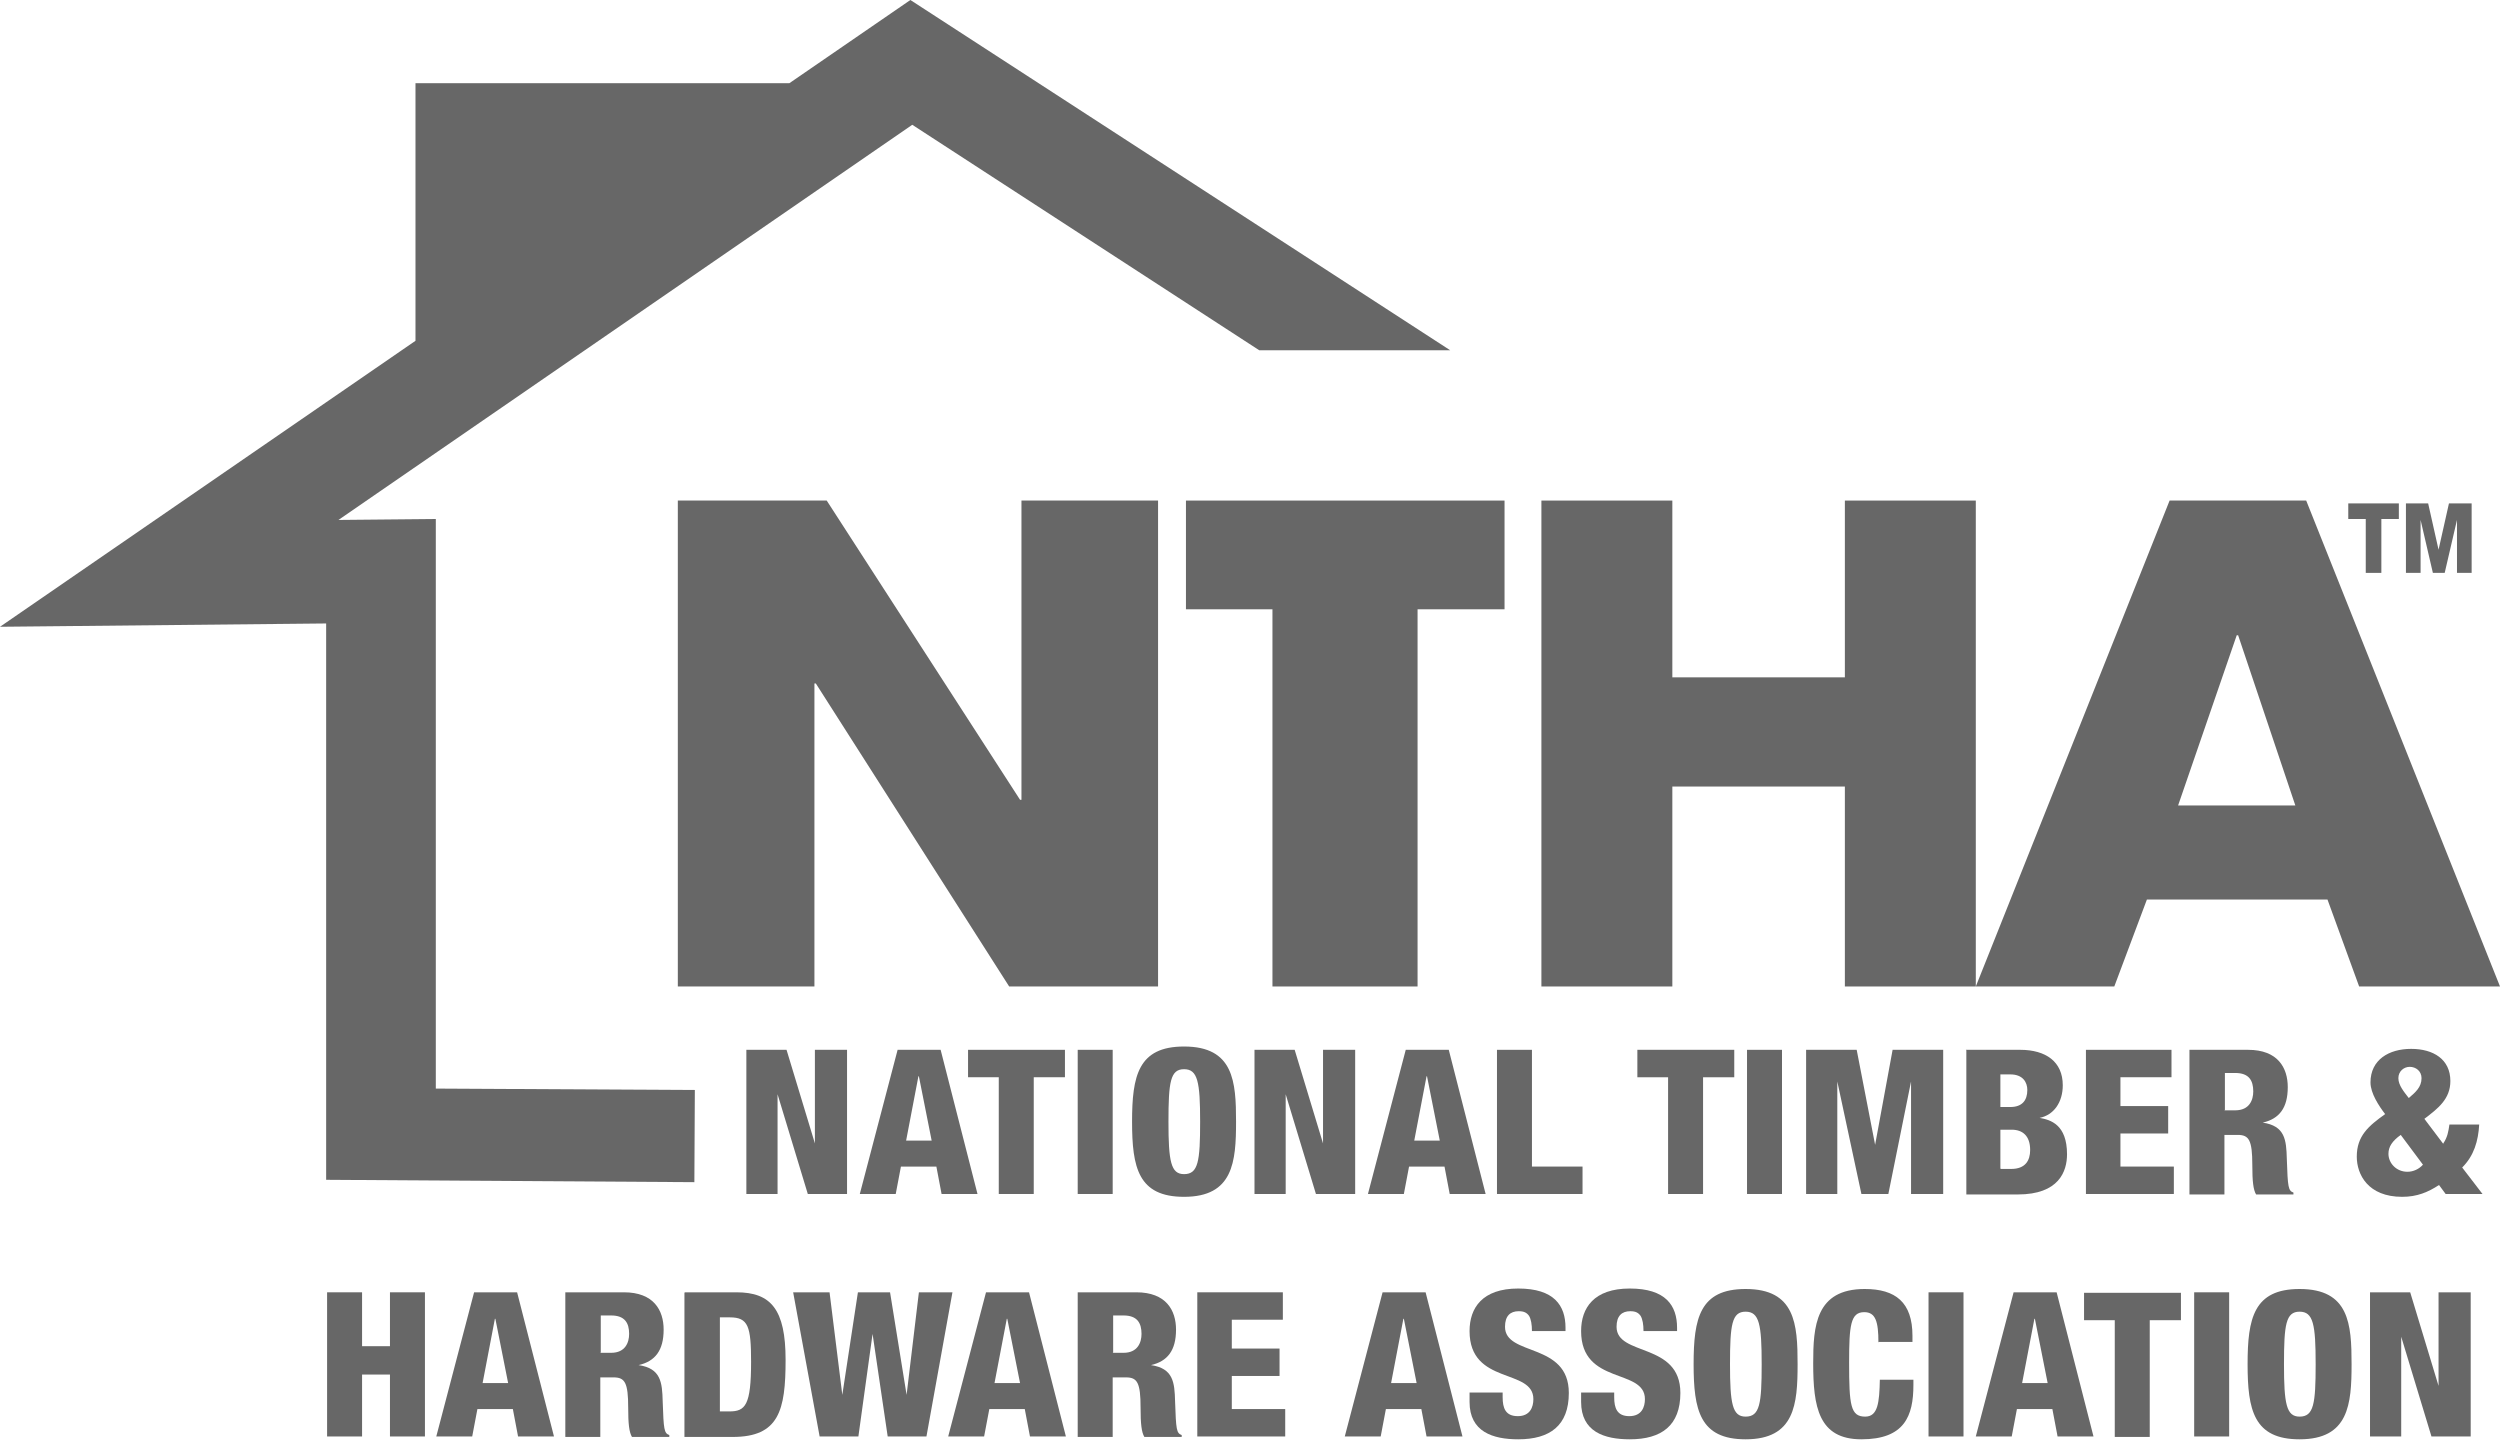
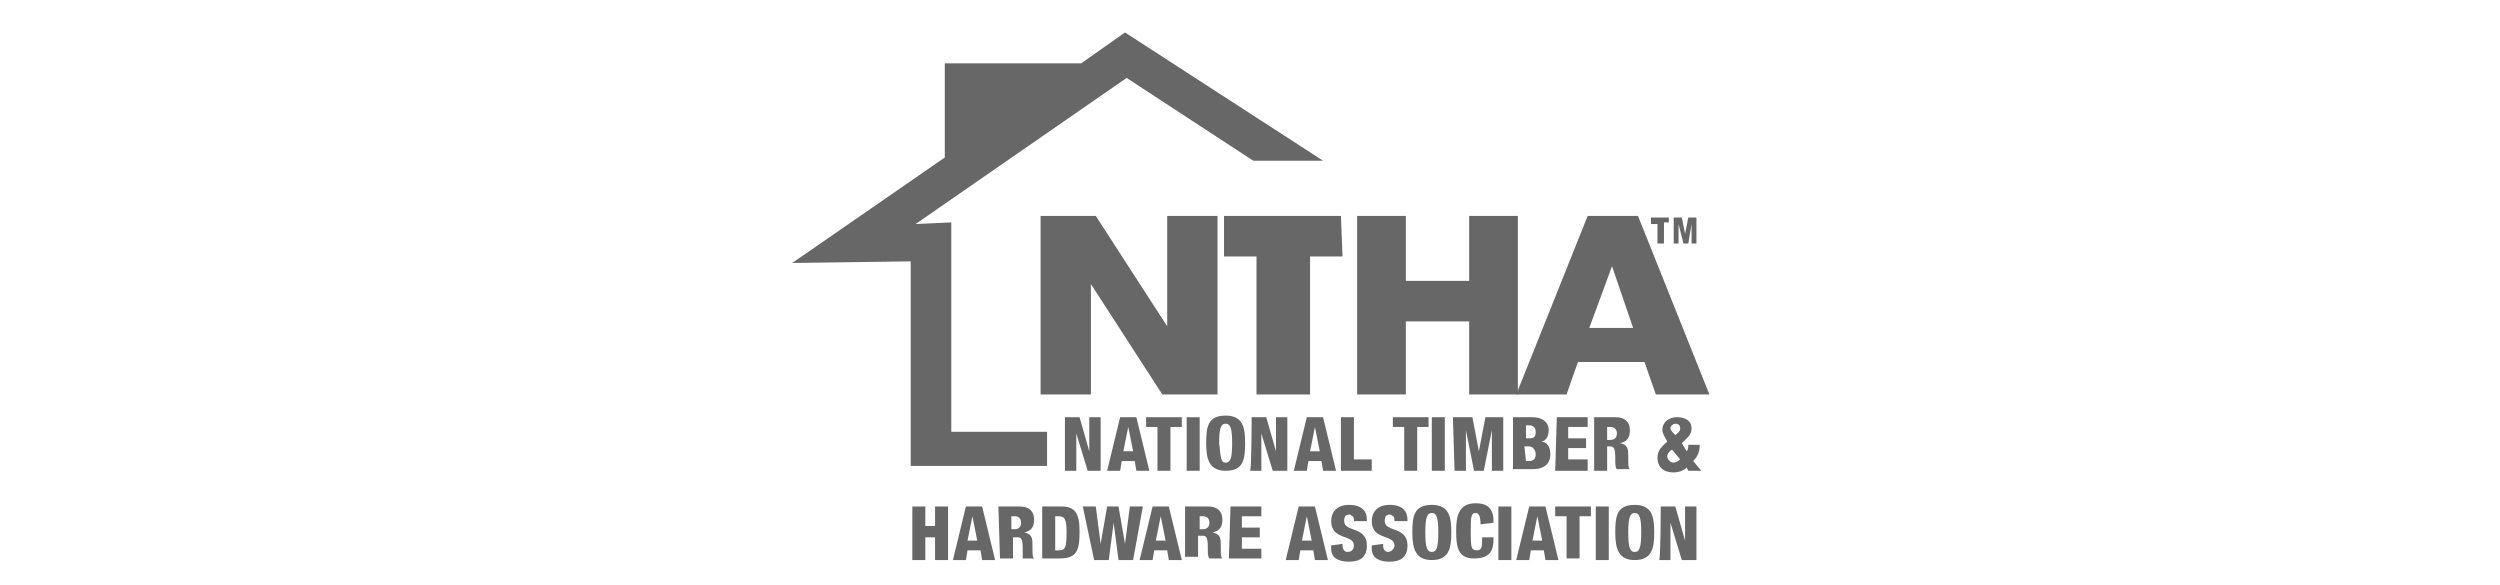
- <svg xmlns="http://www.w3.org/2000/svg" id="Layer_2" viewBox="0 0 52.89 30.46">
-   <defs>
-     <style>.cls-1{fill:#676767;}</style>
-   </defs>
-   <g id="Layer_1-2">
+ <svg xmlns="http://www.w3.org/2000/svg" version="1.1" id="Layer_1" x="0px" y="0px" viewBox="0 0 154 36" style="enable-background:new 0 0 154 36;" xml:space="preserve">
+   <style type="text/css">
+ 	.st0{fill:#676767;}
+ </style>
+   <g id="Layer_1-2_00000157268427439360296770000006073502532902798981_">
    <g id="Layer_1-2">
      <g>
        <g>
-           <path class="cls-1" d="m15.79,22.21h.85l.6,1.98h0v-1.98h.68v3.05h-.83l-.64-2.11h0v2.11h-.66s0-3.05,0-3.05Z" />
-           <path class="cls-1" d="m18.98,22.21h.92l.78,3.05h-.76l-.11-.58h-.75l-.11.58h-.76l.8-3.05h0Zm.45.56h0l-.26,1.36h.54l-.27-1.36Z" />
-           <path class="cls-1" d="m21.14,22.79h-.66v-.58h2.05v.58h-.66v2.47h-.74v-2.47Z" />
-           <path class="cls-1" d="m22.8,22.21h.74v3.05h-.74v-3.05Z" />
-           <path class="cls-1" d="m25.05,25.32c-.97,0-1.1-.62-1.1-1.59s.13-1.59,1.1-1.59c1.05,0,1.1.74,1.1,1.59s-.06,1.59-1.1,1.59Zm0-.48c.3,0,.34-.27.34-1.11s-.05-1.11-.34-1.11-.33.27-.33,1.11.05,1.11.33,1.11Z" />
-           <path class="cls-1" d="m26.54,22.21h.85l.6,1.98h0v-1.98h.68v3.05h-.83l-.64-2.11h0v2.11h-.66s0-3.05,0-3.05Z" />
-           <path class="cls-1" d="m29.73,22.21h.92l.78,3.05h-.76l-.11-.58h-.75l-.11.58h-.76l.8-3.05h0Zm.45.56h0l-.26,1.36h.54l-.27-1.36Z" />
-           <path class="cls-1" d="m31.67,22.21h.74v2.47h1.07v.58h-1.81v-3.05Z" />
-           <path class="cls-1" d="m35.3,22.79h-.66v-.58h2.05v.58h-.66v2.47h-.74s0-2.47,0-2.47Z" />
-           <path class="cls-1" d="m36.96,22.21h.74v3.05h-.74v-3.05Z" />
-           <path class="cls-1" d="m38.2,22.21h1.08l.39,2.01h0l.37-2.01h1.07v3.05h-.68v-2.38h0l-.48,2.38h-.57l-.51-2.38h0v2.38h-.66v-3.05h0Z" />
-           <path class="cls-1" d="m41.59,22.21h1.15c.54,0,.9.25.9.75,0,.36-.19.63-.49.69h0c.23.04.58.14.58.77,0,.36-.17.85-1.04.85h-1.09v-3.05h0Zm.74,1.21h.2c.25,0,.36-.14.36-.36,0-.16-.09-.33-.36-.33h-.21v.69h0Zm0,1.31h.22c.3,0,.4-.18.4-.4,0-.3-.16-.43-.39-.43h-.24v.82h0Z" />
-           <path class="cls-1" d="m44.12,22.21h1.82v.58h-1.08v.61h1.01v.58h-1.01v.7h1.13v.58h-1.86v-3.05h0Z" />
-           <path class="cls-1" d="m46.32,22.21h1.24c.63,0,.84.38.84.79,0,.44-.18.67-.53.75h0c.47.07.5.36.51.77.02.6.03.67.14.71v.04h-.79c-.06-.1-.08-.28-.08-.62,0-.53-.07-.64-.31-.64h-.28v1.26h-.74s0-3.05,0-3.05Zm.74,1.28h.23c.3,0,.38-.22.38-.4,0-.23-.09-.39-.38-.39h-.22v.78h0Z" />
-           <path class="cls-1" d="m51.69,24.19c.09-.13.11-.26.13-.4h.63c-.02.35-.11.66-.36.91l.43.56h-.78l-.14-.19c-.23.15-.46.25-.78.25-.72,0-.96-.47-.96-.85,0-.44.25-.65.6-.9-.13-.17-.31-.44-.31-.67,0-.48.39-.71.86-.71s.83.22.83.68c0,.38-.26.58-.55.8l.4.53Zm-.9-.18c-.18.13-.26.25-.26.4,0,.2.17.38.4.38.13,0,.25-.06.33-.15l-.47-.63h0Zm.17-.78c.14-.12.27-.23.27-.42,0-.15-.12-.24-.25-.24-.12,0-.24.09-.24.24s.12.29.22.42Z" />
-           <path class="cls-1" d="m6.92,27.34h.74v1.14h.59v-1.14h.74v3.05h-.74v-1.31h-.59v1.31h-.74v-3.05Z" />
-           <path class="cls-1" d="m10.02,27.34h.92l.78,3.05h-.76l-.11-.58h-.75l-.11.58h-.76l.8-3.05h0Zm.45.56h0l-.26,1.36h.54l-.27-1.36Z" />
-           <path class="cls-1" d="m11.96,27.34h1.24c.63,0,.84.38.84.79,0,.44-.18.67-.53.75h0c.47.07.5.36.51.77.02.6.03.67.14.71v.04h-.79c-.06-.1-.08-.28-.08-.62,0-.53-.07-.64-.31-.64h-.28v1.26h-.74s0-3.05,0-3.05Zm.74,1.28h.23c.3,0,.38-.22.38-.4,0-.23-.09-.39-.38-.39h-.22v.78h0Z" />
-           <path class="cls-1" d="m14.49,27.34h1.09c.73,0,1.04.36,1.04,1.43s-.14,1.63-1.12,1.63h-1.02v-3.05h0Zm.74,2.52h.2c.34,0,.46-.13.46-1.05,0-.75-.06-.94-.45-.94h-.21v2h0Z" />
-           <path class="cls-1" d="m16.81,27.34h.74l.27,2.17h0l.33-2.17h.68l.35,2.17h0l.26-2.17h.71l-.55,3.05h-.82l-.32-2.17h0l-.3,2.17h-.82l-.56-3.05h0Z" />
-           <path class="cls-1" d="m20.85,27.34h.92l.78,3.05h-.76l-.11-.58h-.75l-.11.58h-.76l.8-3.05h0Zm.45.56h0l-.26,1.36h.54l-.27-1.36Z" />
-           <path class="cls-1" d="m22.8,27.34h1.24c.63,0,.84.38.84.79,0,.44-.18.67-.53.75h0c.47.07.5.36.51.77.02.6.03.67.14.71v.04h-.79c-.06-.1-.08-.28-.08-.62,0-.53-.07-.64-.31-.64h-.28v1.26h-.74s0-3.05,0-3.05Zm.74,1.28h.23c.3,0,.38-.22.38-.4,0-.23-.09-.39-.38-.39h-.22v.78h0Z" />
-           <path class="cls-1" d="m25.32,27.34h1.82v.58h-1.08v.61h1.01v.58h-1.01v.7h1.13v.58h-1.86v-3.05h0Z" />
-           <path class="cls-1" d="m29.24,27.34h.92l.78,3.05h-.76l-.11-.58h-.75l-.11.58h-.76l.8-3.05h0Zm.45.56h0l-.26,1.36h.54l-.27-1.36Z" />
-           <path class="cls-1" d="m31.79,29.46v.1c0,.23.06.4.32.4s.33-.19.33-.36c0-.66-1.35-.29-1.35-1.44,0-.49.27-.9,1.03-.9s1,.36,1,.83v.07h-.71c0-.14-.02-.25-.06-.32-.05-.07-.11-.1-.22-.1-.18,0-.29.1-.29.33,0,.63,1.35.32,1.35,1.4,0,.69-.4.98-1.07.98-.54,0-1.03-.16-1.03-.79v-.2h.71Z" />
-           <path class="cls-1" d="m34.15,29.46v.1c0,.23.06.4.32.4s.33-.19.33-.36c0-.66-1.35-.29-1.35-1.44,0-.49.27-.9,1.03-.9s1,.36,1,.83v.07h-.71c0-.14-.02-.25-.06-.32-.05-.07-.11-.1-.22-.1-.18,0-.29.1-.29.33,0,.63,1.35.32,1.35,1.4,0,.69-.4.98-1.07.98-.54,0-1.03-.16-1.03-.79v-.2h.71Z" />
-           <path class="cls-1" d="m36.93,30.45c-.97,0-1.1-.62-1.1-1.59s.13-1.59,1.1-1.59c1.05,0,1.1.74,1.1,1.59s-.06,1.59-1.1,1.59Zm0-.48c.3,0,.34-.27.34-1.11s-.05-1.11-.34-1.11-.33.27-.33,1.11.05,1.11.33,1.11Z" />
-           <path class="cls-1" d="m39.74,28.4c0-.44-.06-.64-.3-.64-.29,0-.32.28-.32,1.07,0,.9.03,1.14.34,1.14.27,0,.3-.3.31-.78h.71v.11c0,.66-.19,1.15-1.1,1.15s-1.02-.69-1.02-1.61c0-.78.05-1.57,1.09-1.57.65,0,1.01.28,1.01.99v.13h-.71,0Z" />
-           <path class="cls-1" d="m40.8,27.34h.74v3.05h-.74v-3.05Z" />
-           <path class="cls-1" d="m42.59,27.34h.92l.78,3.05h-.76l-.11-.58h-.75l-.11.58h-.76l.8-3.05h0Zm.45.56h0l-.26,1.36h.54l-.27-1.36Z" />
-           <path class="cls-1" d="m44.75,27.93h-.66v-.58h2.05v.58h-.66v2.47h-.74s0-2.47,0-2.47Z" />
-           <path class="cls-1" d="m46.42,27.34h.74v3.05h-.74v-3.05Z" />
-           <path class="cls-1" d="m48.65,30.45c-.97,0-1.1-.62-1.1-1.59s.13-1.59,1.1-1.59c1.05,0,1.1.74,1.1,1.59s-.06,1.59-1.1,1.59Zm0-.48c.3,0,.34-.27.34-1.11s-.05-1.11-.34-1.11-.33.27-.33,1.11.05,1.11.33,1.11Z" />
-           <path class="cls-1" d="m50.14,27.34h.85l.6,1.98h0v-1.98h.68v3.05h-.83l-.64-2.11h0v2.11h-.66s0-3.05,0-3.05Z" />
+           <path class="st0" d="M65.6,25.7h0.9l0.6,2.1l0,0v-2.1h0.7V29H67l-0.7-2.3l0,0V29h-0.7C65.6,29,65.6,25.7,65.6,25.7z" />
+           <path class="st0" d="M69,25.7h1l0.8,3.3H70l-0.1-0.6h-0.8L69,29h-0.8L69,25.7L69,25.7L69,25.7z M69.5,26.3L69.5,26.3l-0.3,1.5      h0.6L69.5,26.3L69.5,26.3z" />
+           <path class="st0" d="M71.3,26.3h-0.7v-0.6h2.2v0.6h-0.7V29h-0.8L71.3,26.3L71.3,26.3z" />
+           <path class="st0" d="M73.1,25.7h0.8V29h-0.8V25.7z" />
+           <path class="st0" d="M75.5,29c-1,0-1.2-0.7-1.2-1.7c0-1,0.1-1.7,1.2-1.7c1.1,0,1.2,0.8,1.2,1.7C76.7,28.3,76.6,29,75.5,29z       M75.5,28.5c0.3,0,0.4-0.3,0.4-1.2c0-0.9-0.1-1.2-0.4-1.2c-0.3,0-0.4,0.3-0.4,1.2C75.2,28.2,75.2,28.5,75.5,28.5z" />
+           <path class="st0" d="M77.1,25.7H78l0.6,2.1l0,0v-2.1h0.7V29h-0.9l-0.7-2.3l0,0V29h-0.7C77.1,29,77.1,25.7,77.1,25.7z" />
+           <path class="st0" d="M80.5,25.7h1l0.8,3.3h-0.8l-0.1-0.6h-0.8L80.5,29h-0.8L80.5,25.7L80.5,25.7L80.5,25.7z M81,26.3L81,26.3      l-0.3,1.5h0.6L81,26.3L81,26.3z" />
+           <path class="st0" d="M82.6,25.7h0.8v2.6h1.1V29h-1.9V25.7z" />
+           <path class="st0" d="M86.5,26.3h-0.7v-0.6h2.2v0.6h-0.7V29h-0.8L86.5,26.3L86.5,26.3z" />
+           <path class="st0" d="M88.2,25.7H89V29h-0.8V25.7z" />
+           <path class="st0" d="M89.5,25.7h1.2l0.4,2.1l0,0l0.4-2.1h1.1V29h-0.7v-2.5l0,0L91.4,29h-0.6l-0.5-2.5l0,0V29h-0.7L89.5,25.7      L89.5,25.7L89.5,25.7z" />
+           <path class="st0" d="M93.2,25.7h1.2c0.6,0,1,0.3,1,0.8c0,0.4-0.2,0.7-0.5,0.7l0,0c0.2,0,0.6,0.1,0.6,0.8c0,0.4-0.2,0.9-1.1,0.9      h-1.2L93.2,25.7L93.2,25.7L93.2,25.7z M94,27h0.2c0.3,0,0.4-0.1,0.4-0.4c0-0.2-0.1-0.4-0.4-0.4h-0.2L94,27L94,27L94,27z       M94,28.4h0.2c0.3,0,0.4-0.2,0.4-0.4c0-0.3-0.2-0.5-0.4-0.5h-0.3L94,28.4L94,28.4L94,28.4z" />
+           <path class="st0" d="M95.9,25.7h1.9v0.6h-1.2V27h1.1v0.6h-1.1v0.7h1.2V29h-2L95.9,25.7L95.9,25.7L95.9,25.7z" />
+           <path class="st0" d="M98.2,25.7h1.3c0.7,0,0.9,0.4,0.9,0.8c0,0.5-0.2,0.7-0.6,0.8l0,0c0.5,0.1,0.5,0.4,0.5,0.8      c0,0.6,0,0.7,0.1,0.8v0h-0.8c-0.1-0.1-0.1-0.3-0.1-0.7c0-0.6-0.1-0.7-0.3-0.7H99V29h-0.8L98.2,25.7L98.2,25.7z M99,27.1h0.2      c0.3,0,0.4-0.2,0.4-0.4c0-0.2-0.1-0.4-0.4-0.4H99L99,27.1L99,27.1L99,27.1z" />
+           <path class="st0" d="M103.9,27.8c0.1-0.1,0.1-0.3,0.1-0.4h0.7c0,0.4-0.1,0.7-0.4,1l0.5,0.6H104l-0.1-0.2      c-0.2,0.2-0.5,0.3-0.8,0.3c-0.8,0-1-0.5-1-0.9c0-0.5,0.3-0.7,0.6-1c-0.1-0.2-0.3-0.5-0.3-0.7c0-0.5,0.4-0.8,0.9-0.8      s0.9,0.2,0.9,0.7c0,0.4-0.3,0.6-0.6,0.9L103.9,27.8L103.9,27.8z M103,27.7c-0.2,0.1-0.3,0.3-0.3,0.4c0,0.2,0.2,0.4,0.4,0.4      c0.1,0,0.3-0.1,0.4-0.2L103,27.7C103,27.7,103,27.7,103,27.7z M103.2,26.8c0.1-0.1,0.3-0.2,0.3-0.4c0-0.2-0.1-0.3-0.3-0.3      c-0.1,0-0.3,0.1-0.3,0.3C102.9,26.5,103.1,26.7,103.2,26.8z" />
+           <path class="st0" d="M56.2,31.2h0.8v1.2h0.6v-1.2h0.8v3.3h-0.8v-1.4h-0.6v1.4h-0.8V31.2z" />
+           <path class="st0" d="M59.5,31.2h1l0.8,3.3h-0.8l-0.1-0.6h-0.8l-0.1,0.6h-0.8L59.5,31.2L59.5,31.2L59.5,31.2z M59.9,31.8      L59.9,31.8l-0.3,1.5h0.6L59.9,31.8L59.9,31.8z" />
+           <path class="st0" d="M61.5,31.2h1.3c0.7,0,0.9,0.4,0.9,0.8c0,0.5-0.2,0.7-0.6,0.8l0,0c0.5,0.1,0.5,0.4,0.5,0.8      c0,0.6,0,0.7,0.1,0.8v0H63C63,34.4,63,34.2,63,33.8c0-0.6-0.1-0.7-0.3-0.7h-0.3v1.3h-0.8L61.5,31.2L61.5,31.2z M62.3,32.6h0.2      c0.3,0,0.4-0.2,0.4-0.4c0-0.2-0.1-0.4-0.4-0.4h-0.2L62.3,32.6L62.3,32.6L62.3,32.6z" />
+           <path class="st0" d="M64.2,31.2h1.2c0.8,0,1.1,0.4,1.1,1.5s-0.1,1.7-1.2,1.7h-1.1L64.2,31.2L64.2,31.2L64.2,31.2z M65,33.9h0.2      c0.4,0,0.5-0.1,0.5-1.1c0-0.8-0.1-1-0.5-1H65V33.9L65,33.9L65,33.9z" />
+           <path class="st0" d="M66.7,31.2h0.8l0.3,2.3l0,0l0.4-2.3h0.7l0.4,2.3l0,0l0.3-2.3h0.8l-0.6,3.3h-0.9l-0.3-2.3l0,0l-0.3,2.3h-0.9      L66.7,31.2L66.7,31.2L66.7,31.2z" />
+           <path class="st0" d="M71,31.2h1l0.8,3.3H72l-0.1-0.6h-0.8L71,34.5h-0.8L71,31.2L71,31.2L71,31.2z M71.5,31.8L71.5,31.8l-0.3,1.5      h0.6L71.5,31.8L71.5,31.8z" />
+           <path class="st0" d="M73.1,31.2h1.3c0.7,0,0.9,0.4,0.9,0.8c0,0.5-0.2,0.7-0.6,0.8l0,0c0.5,0.1,0.5,0.4,0.5,0.8      c0,0.6,0,0.7,0.1,0.8v0h-0.8c-0.1-0.1-0.1-0.3-0.1-0.7c0-0.6-0.1-0.7-0.3-0.7h-0.3v1.3h-0.8V31.2L73.1,31.2z M73.9,32.6h0.2      c0.3,0,0.4-0.2,0.4-0.4c0-0.2-0.1-0.4-0.4-0.4h-0.2L73.9,32.6L73.9,32.6L73.9,32.6z" />
+           <path class="st0" d="M75.8,31.2h1.9v0.6h-1.2v0.7h1.1v0.6h-1.1v0.7h1.2v0.6h-2L75.8,31.2L75.8,31.2L75.8,31.2z" />
+           <path class="st0" d="M80,31.2h1l0.8,3.3H81l-0.1-0.6h-0.8L80,34.5h-0.8L80,31.2L80,31.2L80,31.2z M80.5,31.8L80.5,31.8l-0.3,1.5      h0.6L80.5,31.8L80.5,31.8z" />
+           <path class="st0" d="M82.7,33.5v0.1c0,0.2,0.1,0.4,0.3,0.4c0.3,0,0.4-0.2,0.4-0.4c0-0.7-1.4-0.3-1.4-1.5c0-0.5,0.3-1,1.1-1      c0.8,0,1.1,0.4,1.1,0.9v0.1h-0.8c0-0.1,0-0.3-0.1-0.3c-0.1-0.1-0.1-0.1-0.2-0.1c-0.2,0-0.3,0.1-0.3,0.4c0,0.7,1.4,0.3,1.4,1.5      c0,0.7-0.4,1-1.1,1c-0.6,0-1.1-0.2-1.1-0.8v-0.2L82.7,33.5L82.7,33.5z" />
+           <path class="st0" d="M85.2,33.5v0.1c0,0.2,0.1,0.4,0.3,0.4s0.4-0.2,0.4-0.4c0-0.7-1.4-0.3-1.4-1.5c0-0.5,0.3-1,1.1-1      c0.8,0,1.1,0.4,1.1,0.9v0.1h-0.8c0-0.1,0-0.3-0.1-0.3c-0.1-0.1-0.1-0.1-0.2-0.1c-0.2,0-0.3,0.1-0.3,0.4c0,0.7,1.4,0.3,1.4,1.5      c0,0.7-0.4,1-1.1,1c-0.6,0-1.1-0.2-1.1-0.8v-0.2L85.2,33.5L85.2,33.5z" />
+           <path class="st0" d="M88.2,34.5c-1,0-1.2-0.7-1.2-1.7c0-1,0.1-1.7,1.2-1.7c1.1,0,1.2,0.8,1.2,1.7C89.4,33.7,89.3,34.5,88.2,34.5      z M88.2,34c0.3,0,0.4-0.3,0.4-1.2c0-0.9-0.1-1.2-0.4-1.2s-0.4,0.3-0.4,1.2C87.8,33.7,87.9,34,88.2,34z" />
+           <path class="st0" d="M91.2,32.3c0-0.5-0.1-0.7-0.3-0.7c-0.3,0-0.3,0.3-0.3,1.1c0,1,0,1.2,0.4,1.2c0.3,0,0.3-0.3,0.3-0.8H92v0.1      c0,0.7-0.2,1.2-1.2,1.2s-1.1-0.7-1.1-1.7c0-0.8,0.1-1.7,1.2-1.7c0.7,0,1.1,0.3,1.1,1.1v0.1L91.2,32.3L91.2,32.3L91.2,32.3z" />
+           <path class="st0" d="M92.3,31.2h0.8v3.3h-0.8V31.2z" />
+           <path class="st0" d="M94.2,31.2h1l0.8,3.3h-0.8l-0.1-0.6h-0.8l-0.1,0.6h-0.8L94.2,31.2L94.2,31.2L94.2,31.2z M94.7,31.8      L94.7,31.8l-0.3,1.5H95L94.7,31.8L94.7,31.8z" />
+           <path class="st0" d="M96.5,31.8h-0.7v-0.6H98v0.6h-0.7v2.6h-0.8L96.5,31.8L96.5,31.8z" />
+           <path class="st0" d="M98.3,31.2h0.8v3.3h-0.8V31.2z" />
+           <path class="st0" d="M100.7,34.5c-1,0-1.2-0.7-1.2-1.7c0-1,0.1-1.7,1.2-1.7c1.1,0,1.2,0.8,1.2,1.7      C101.9,33.7,101.8,34.5,100.7,34.5z M100.7,34c0.3,0,0.4-0.3,0.4-1.2c0-0.9-0.1-1.2-0.4-1.2c-0.3,0-0.4,0.3-0.4,1.2      C100.3,33.7,100.4,34,100.7,34z" />
+           <path class="st0" d="M102.3,31.2h0.9l0.6,2.1l0,0v-2.1h0.7v3.3h-0.9l-0.7-2.3l0,0v2.3h-0.7C102.3,34.5,102.3,31.2,102.3,31.2z" />
        </g>
-         <polygon class="cls-1" points="19.26 0 16.7 1.76 8.79 1.76 8.79 7.21 0 13.26 6.9 13.19 6.9 24.96 14.69 25.01 14.7 23.06 9.22 23.03 9.22 10.98 7.16 11 19.3 2.64 26.64 7.41 30.68 7.41 19.26 0" />
+         <polygon class="st0" points="69.3,2 66.6,3.9 58.2,3.9 58.2,9.7 48.8,16.2 56.1,16.1 56.1,28.7 64.5,28.7 64.5,26.6 58.6,26.6      58.6,13.7 56.4,13.8 69.4,4.8 77.2,9.9 81.5,9.9    " />
      </g>
    </g>
-     <path class="cls-1" d="m14.34,10.59h3.15l4.09,6.33h.03v-6.33h2.89v10.28h-3.15l-4.09-6.41h-.03v6.41h-2.89v-10.28Z" />
-     <path class="cls-1" d="m31.82,12.89h-1.83v7.98h-3.07v-7.98h-1.83v-2.3h6.74v2.3Z" />
-     <path class="cls-1" d="m32.61,10.59h2.77v3.74h3.65v-3.74h2.77v10.28h-2.77v-4.23h-3.65v4.23h-2.77v-10.28Z" />
-     <path class="cls-1" d="m45.89,10.59h2.9l4.1,10.28h-2.98l-.67-1.84h-3.82l-.69,1.84h-2.93l4.1-10.28Zm.18,6.45h2.49l-1.21-3.6h-.03l-1.24,3.6Z" />
+     <path class="st0" d="M64.1,13.3h3.4l4.4,6.8h0v-6.8h3.1v11h-3.4l-4.4-6.8h0v6.8h-3.1C64.1,24.3,64.1,13.3,64.1,13.3z" />
+     <path class="st0" d="M82.7,15.8h-2v8.5h-3.3v-8.5h-2v-2.5h7.2L82.7,15.8L82.7,15.8z" />
+     <path class="st0" d="M83.6,13.3h3v4h3.9v-4h3v11h-3v-4.5h-3.9v4.5h-3C83.6,24.3,83.6,13.3,83.6,13.3z" />
+     <path class="st0" d="M97.8,13.3h3.1l4.4,11H102l-0.7-2h-4.1l-0.7,2h-3.1L97.8,13.3L97.8,13.3z M97.9,20.2h2.7l-1.3-3.8h0L97.9,20.2   L97.9,20.2z" />
    <g>
-       <path class="cls-1" d="m50.75,10.98h-.37v1.14h-.33v-1.14h-.37v-.33h1.07v.33Z" />
-       <path class="cls-1" d="m50.89,10.65h.48l.22.98h0l.22-.98h.48v1.47h-.31v-1.12h0l-.26,1.12h-.25l-.26-1.12h0v1.12h-.31v-1.47Z" />
+       <path class="st0" d="M102.9,13.7h-0.4V15h-0.4v-1.2h-0.4v-0.4h1.1V13.7z" />
+       <path class="st0" d="M103.1,13.4h0.5l0.2,1l0,0l0.2-1h0.5V15h-0.3v-1.2l0,0L104,15h-0.3l-0.3-1.2l0,0V15h-0.3L103.1,13.4    L103.1,13.4z" />
    </g>
  </g>
</svg>
